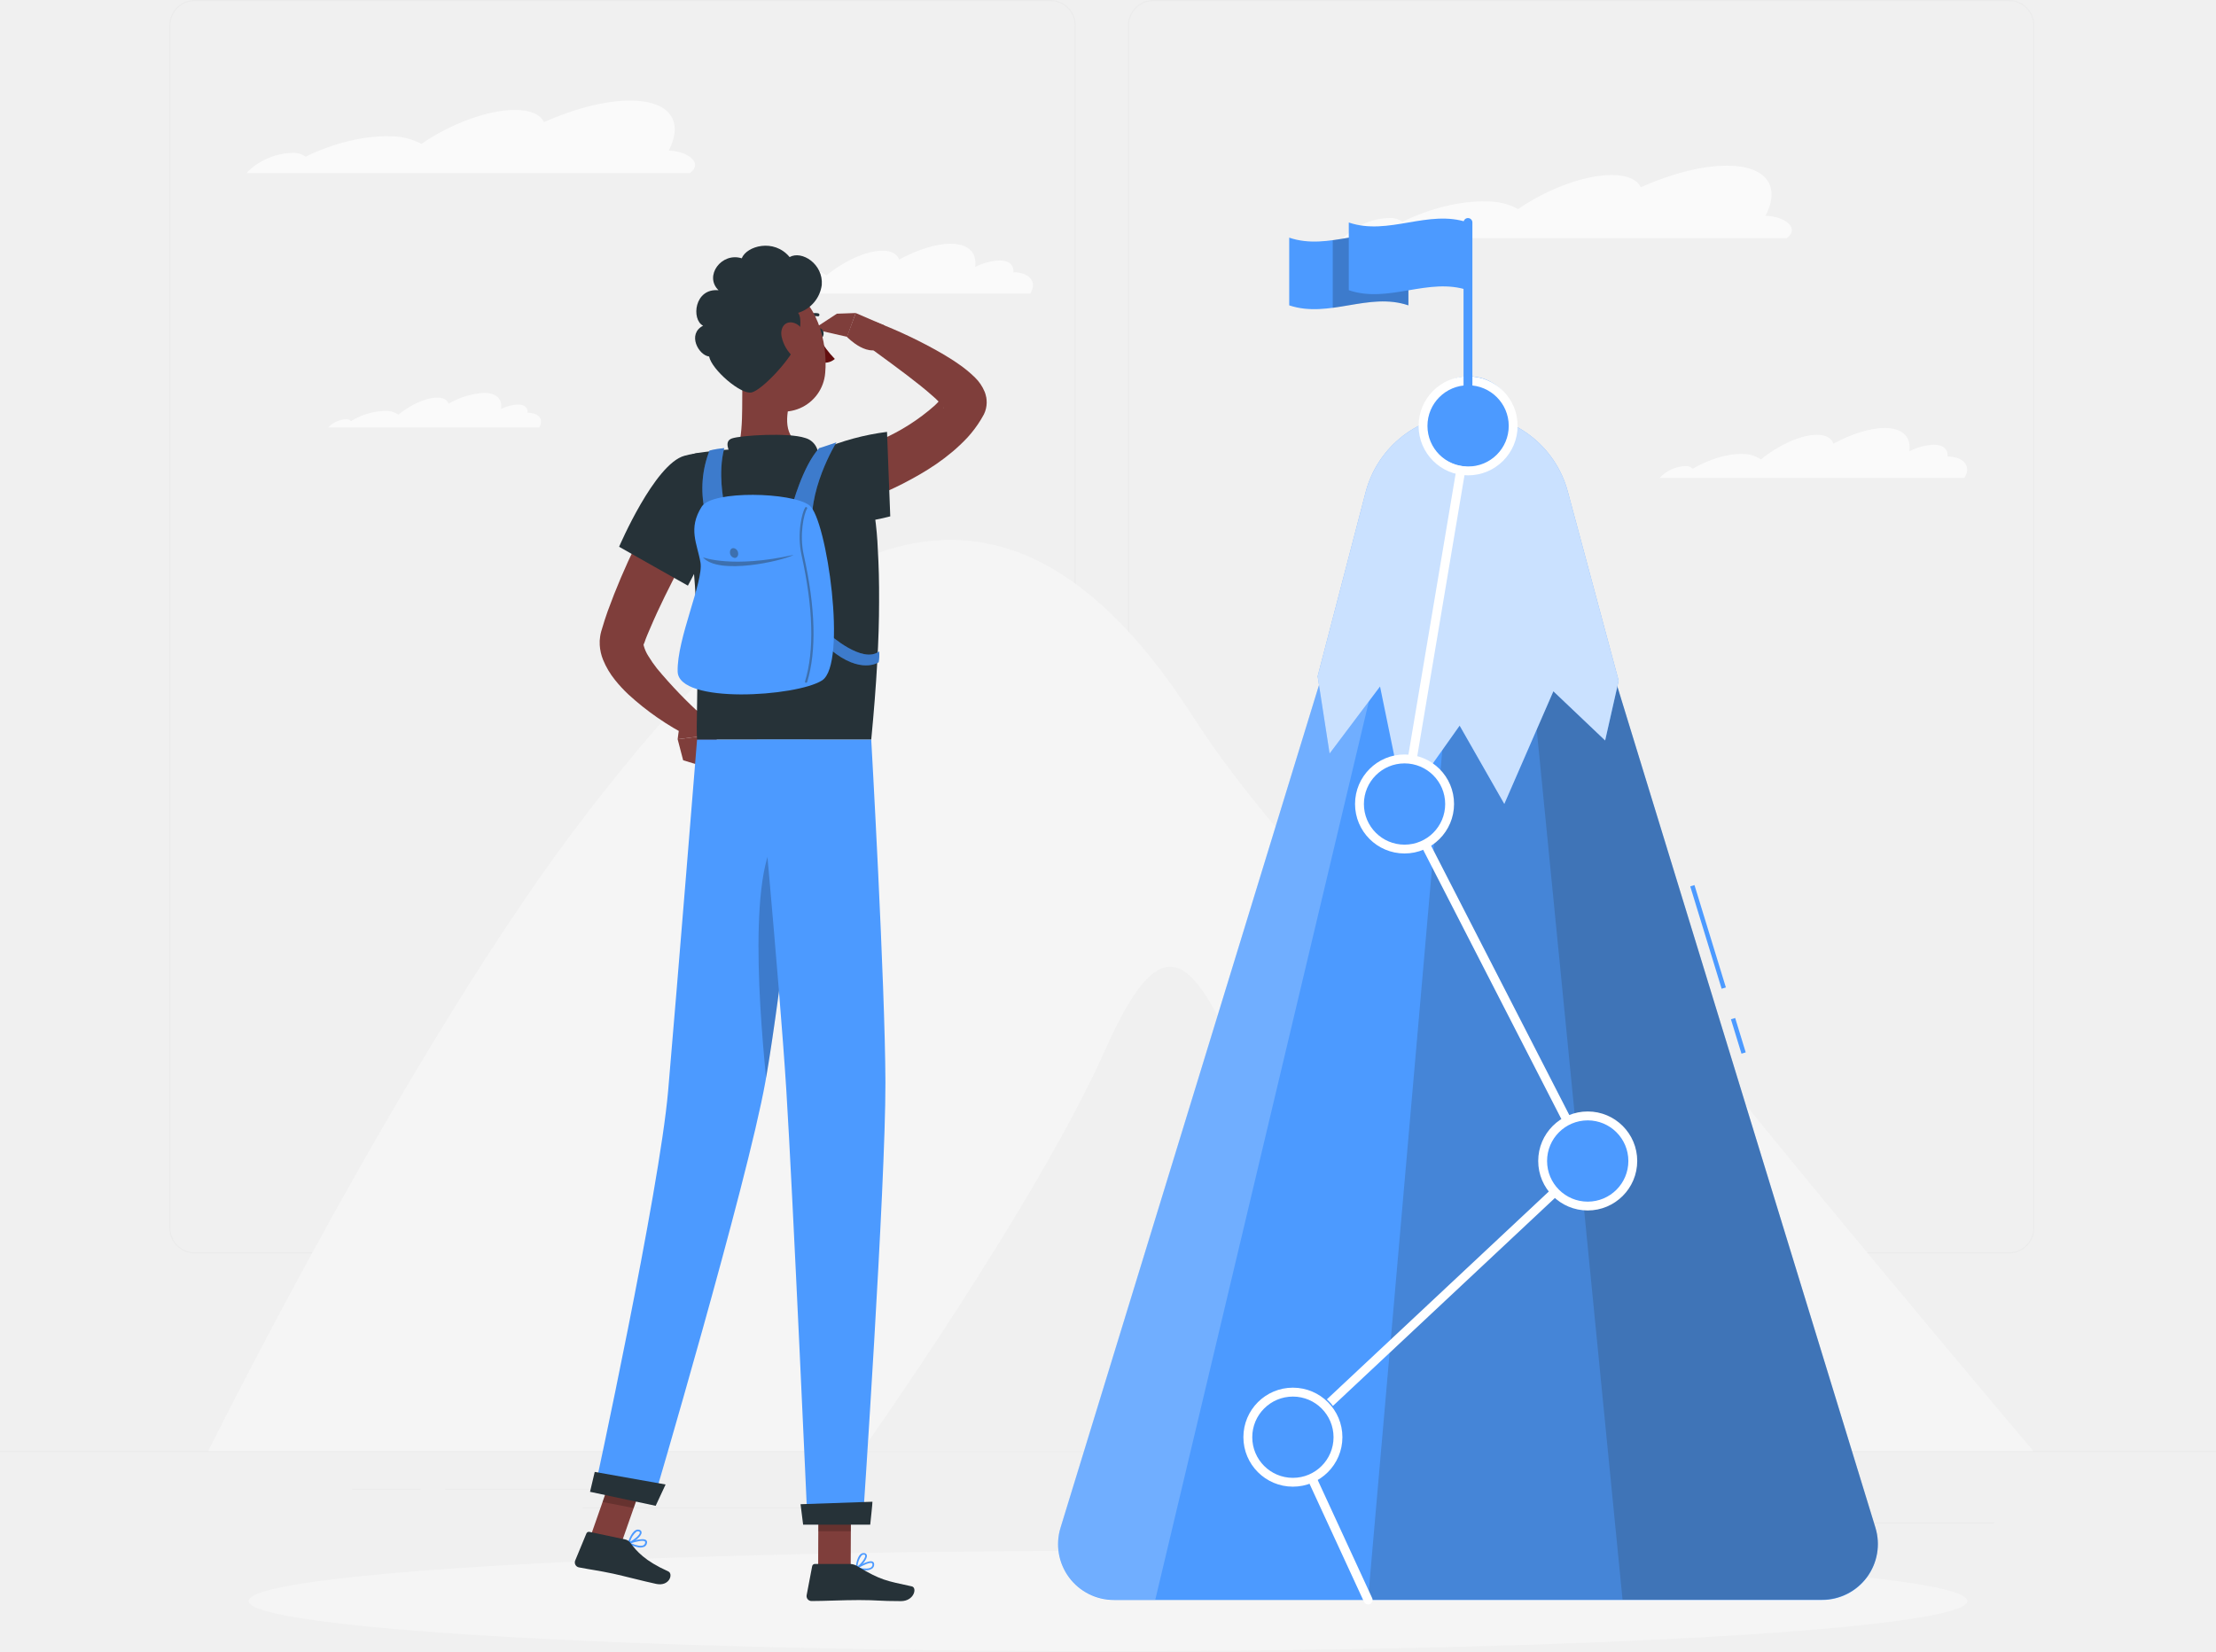
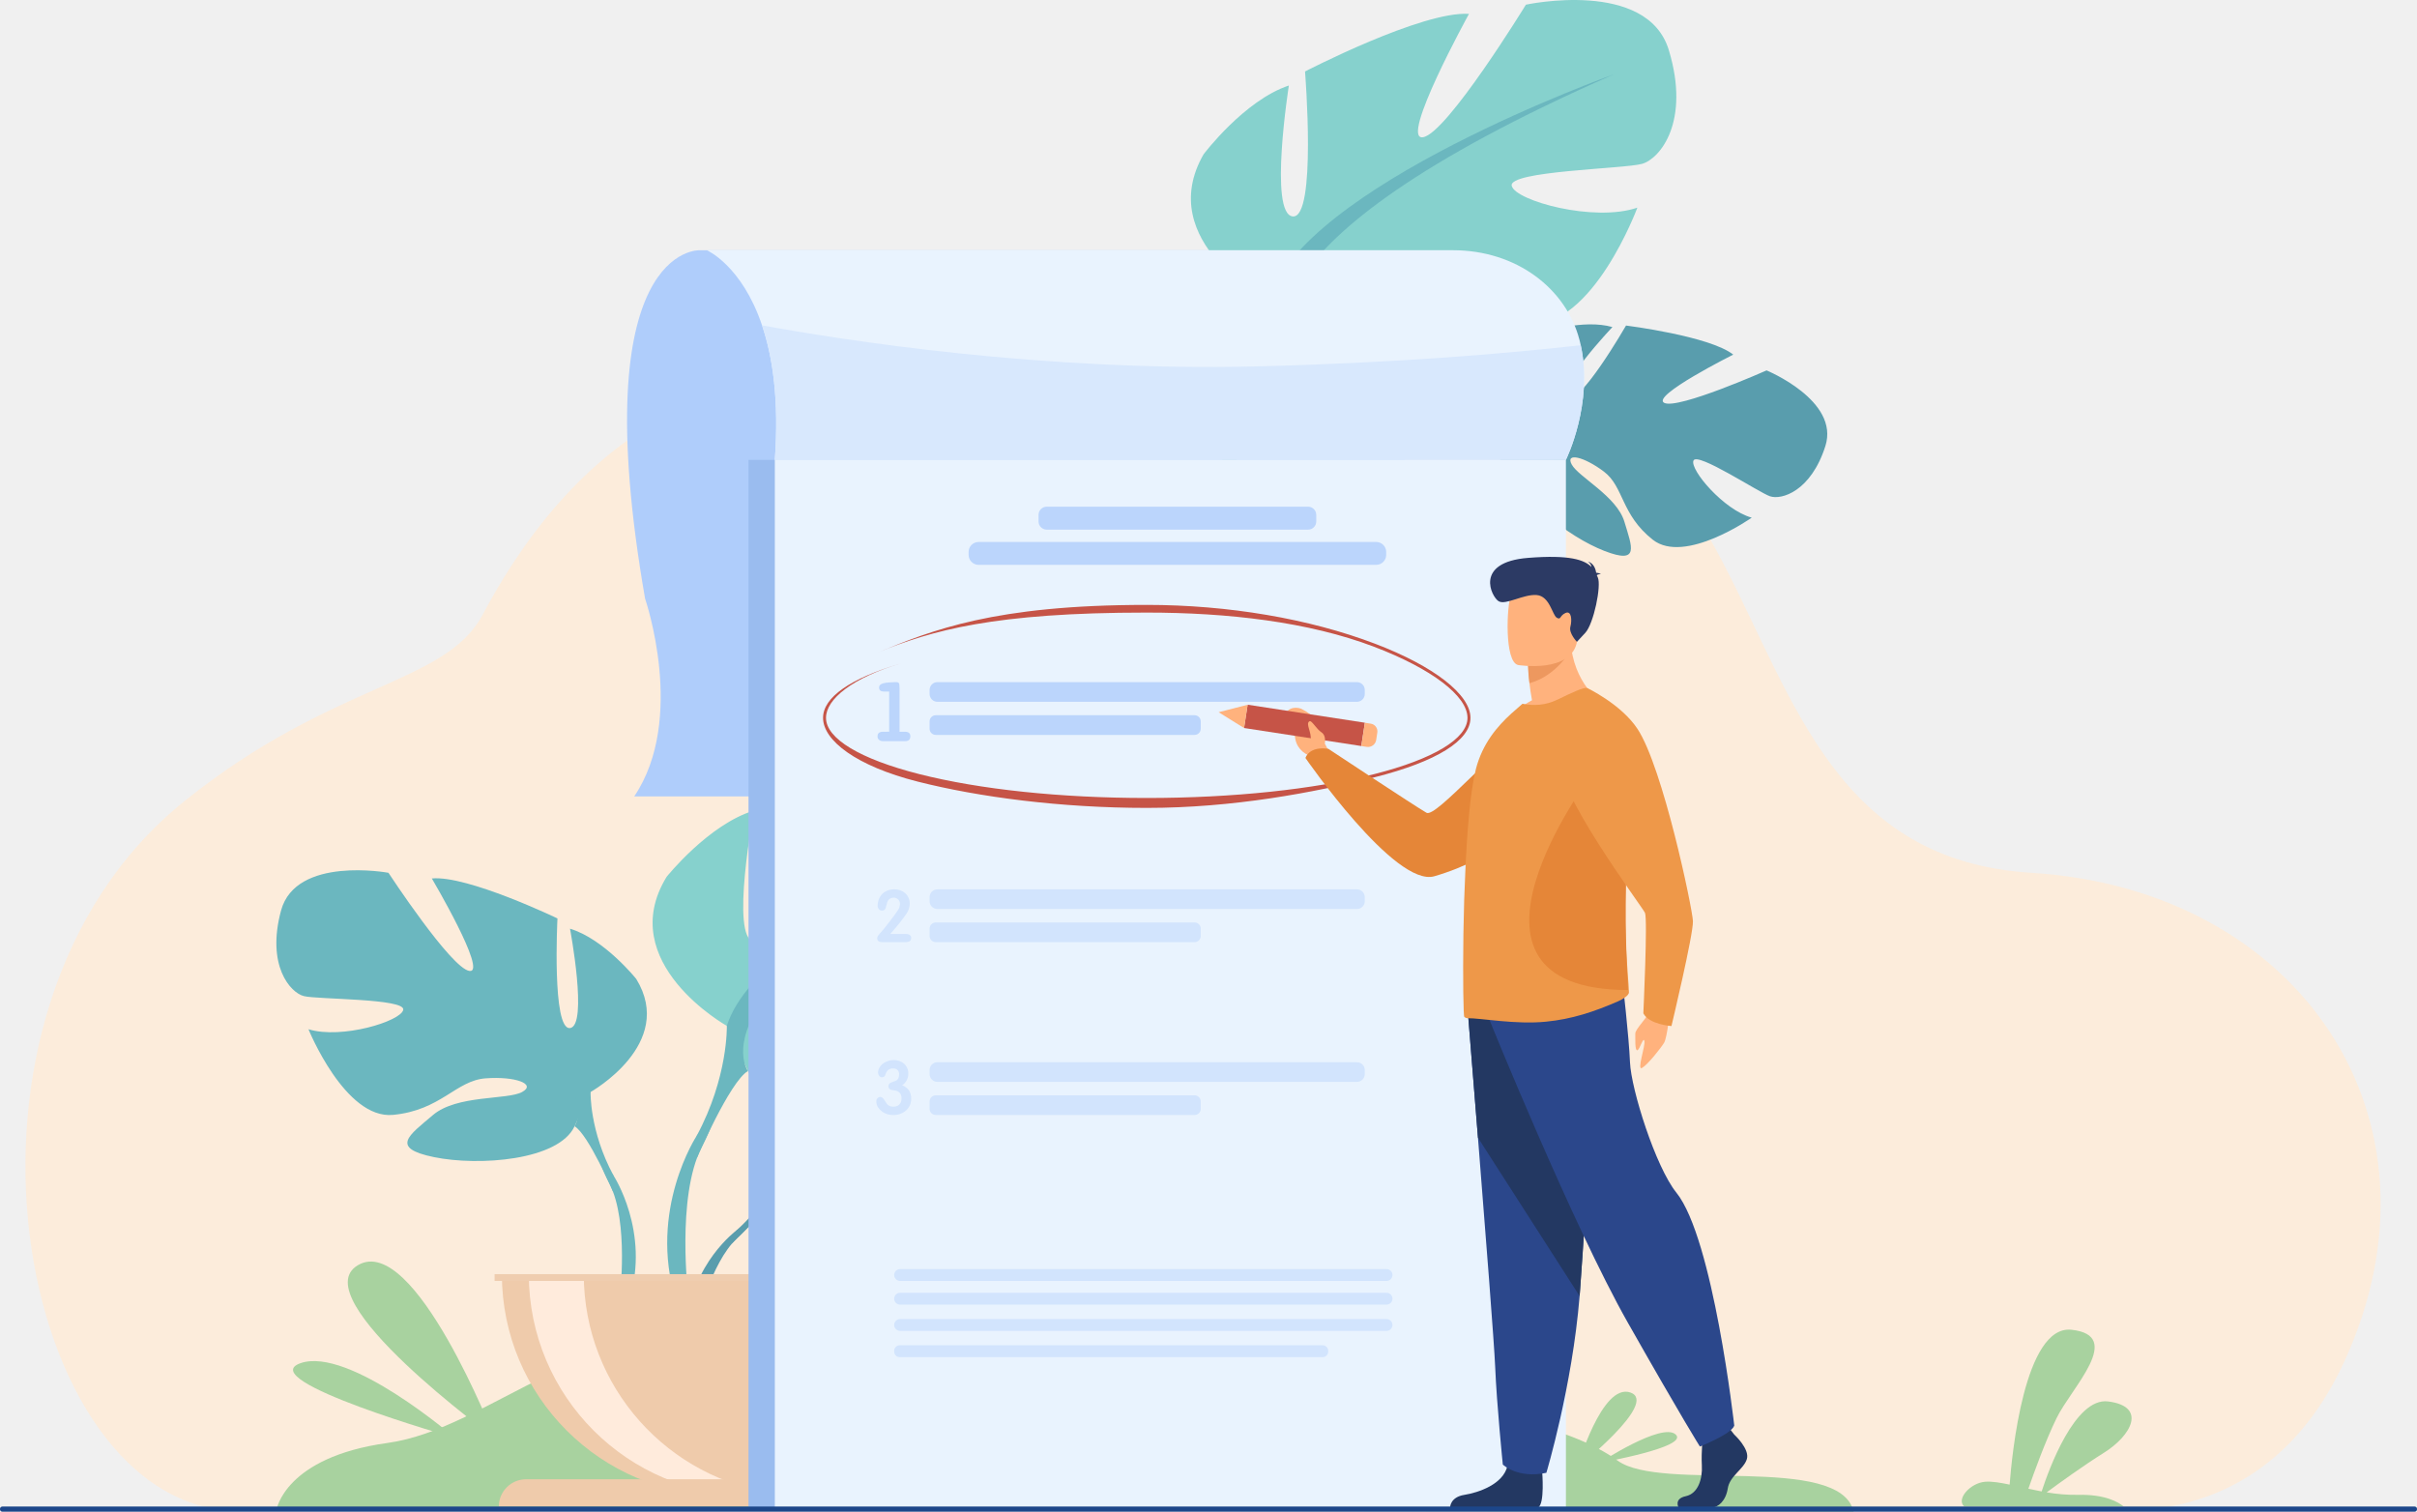
- <svg xmlns="http://www.w3.org/2000/svg" viewBox="0 0 500 372.61">
+ <svg xmlns="http://www.w3.org/2000/svg" viewBox="0 0 2363.47 1478.28">
  <defs>
-     <style>.cls-1{fill:#ebebeb;}.cls-2{fill:#f5f5f5;}.cls-3{fill:#f0f0f0;}.cls-4{fill:#fafafa;}.cls-5{fill:#4c9aff;}.cls-12,.cls-13,.cls-6{fill:#263238;}.cls-10,.cls-14,.cls-6,.cls-7{opacity:0.2;}.cls-7,.cls-8,.cls-9{fill:#fff;}.cls-8{opacity:0.7;}.cls-11{fill:#7f3e3b;}.cls-13{opacity:0.4;}.cls-15{fill:#630f0f;}</style>
+     <style>.cls-1{fill:#fcecdb;}.cls-2{fill:#a8d29f;}.cls-3{fill:#afcdfb;}.cls-4{fill:#599dad;}.cls-5{fill:#6bb7bf;}.cls-6{fill:#86d1cd;}.cls-7{fill:#efcbab;}.cls-8{fill:#ffebdc;}.cls-9{fill:#efcdaf;}.cls-10{fill:#9abcef;}.cls-11{fill:#e9f3fe;}.cls-12{fill:#d8e8fd;}.cls-13{fill:#bbd5fc;}.cls-14{fill:#d2e4fd;}.cls-15{fill:#c65447;}.cls-16{fill:#ffb27d;}.cls-17{fill:#e58638;}.cls-18{fill:#233862;}.cls-19{fill:#2b478b;}.cls-20{fill:#ee9849;}.cls-21{fill:#ed985f;}.cls-22{fill:#2c3a64;}.cls-23{fill:#1c468a;}</style>
  </defs>
  <g id="Layer_2" data-name="Layer 2">
-     <g id="Character">
-       <rect class="cls-1" y="327.45" width="500" height="0.25" />
-       <rect class="cls-1" x="396.83" y="343.54" width="53.07" height="0.25" />
-       <rect class="cls-1" x="272.56" y="340.41" width="58.66" height="0.25" />
-       <rect class="cls-1" x="380.2" y="338.96" width="19.19" height="0.25" />
-       <rect class="cls-1" x="100.47" y="335.94" width="43.19" height="0.25" />
-       <rect class="cls-1" x="79.46" y="335.94" width="15.44" height="0.25" />
-       <rect class="cls-1" x="131.47" y="340.16" width="54.2" height="0.25" />
-       <path class="cls-1" d="M237,282.85H43.92a5.71,5.71,0,0,1-5.71-5.71V5.71A5.71,5.71,0,0,1,43.92,0H237a5.71,5.71,0,0,1,5.71,5.71V277.14A5.71,5.71,0,0,1,237,282.85ZM43.92.25a5.47,5.47,0,0,0-5.46,5.46V277.14a5.47,5.47,0,0,0,5.46,5.46H237a5.47,5.47,0,0,0,5.46-5.46V5.71A5.47,5.47,0,0,0,237,.25Z" />
-       <path class="cls-1" d="M453.31,282.85H260.21a5.72,5.72,0,0,1-5.71-5.71V5.71A5.72,5.72,0,0,1,260.21,0h193.1A5.71,5.71,0,0,1,459,5.71V277.14A5.71,5.71,0,0,1,453.31,282.85ZM260.21.25a5.47,5.47,0,0,0-5.46,5.46V277.14a5.47,5.47,0,0,0,5.46,5.46h193.1a5.47,5.47,0,0,0,5.46-5.46V5.71A5.47,5.47,0,0,0,453.31.25Z" />
-       <path class="cls-2" d="M372.78,222.82c-25.58-33.16-37.42-65.66-68.52-17.83-14-14.78-26.29-29.57-35.25-43.52-48.45-75.47-97.16-29-136.72,22.26S47,327.44,47,327.44H458.77S398.51,256.19,372.78,222.82Z" />
-       <path class="cls-3" d="M285,249.46c-13.25-24.86-19.34-49.26-35.58-12.66-15.44,34.8-55,90.64-55,90.64H329.26S298.23,274.33,285,249.46Z" />
-       <path class="cls-4" d="M66.17,34.5a4.43,4.43,0,0,1,2.78.86c6.11-3,13.2-4.8,19.13-4.6a14.66,14.66,0,0,1,7,1.71c6.51-4.48,14.9-7.66,21.08-7.66,3.51,0,5.74,1,6.58,2.75,6.74-3,13.71-4.86,19.4-4.86,9.06,0,12.18,4.69,8.74,11.29,4.27.12,7.87,2.73,4.8,5.07H55.64c.12-.15.24-.29.38-.44A15,15,0,0,1,66.17,34.5Z" />
-       <path class="cls-4" d="M169.52,63.62a2.13,2.13,0,0,1,1.59.62c3.7-2.16,7.92-3.49,11.37-3.34a6.94,6.94,0,0,1,4,1.24h0c4-3.26,9-5.57,12.66-5.57,2,0,3.31.75,3.72,2C207,56.37,211.13,55,214.46,55c4.12,0,6,2.07,5.57,5.25a13.4,13.4,0,0,1,5.47-1.47c2.2,0,3.27,1,3.16,2.68a5.63,5.63,0,0,1,.58,0c3.36.27,4.74,2.39,3.21,4.81H163.64A8.46,8.46,0,0,1,169.52,63.62Z" />
-       <path class="cls-4" d="M78.13,94.6a1.44,1.44,0,0,1,1.09.43,15.27,15.27,0,0,1,7.87-2.31,4.72,4.72,0,0,1,2.79.86h0c2.76-2.26,6.25-3.85,8.75-3.85,1.43,0,2.29.51,2.58,1.38a18,18,0,0,1,8-2.45c2.85,0,4.16,1.43,3.86,3.63a9.25,9.25,0,0,1,3.78-1c1.52,0,2.26.72,2.18,1.86a2.68,2.68,0,0,1,.4,0c2.33.18,3.27,1.65,2.22,3.32H74.06A5.87,5.87,0,0,1,78.13,94.6Z" />
-       <circle class="cls-3" cx="398.81" cy="50.21" r="34.89" />
-       <path class="cls-4" d="M313.65,49.2a4.37,4.37,0,0,1,2.78.85c6.11-3,13.2-4.8,19.12-4.59a14.67,14.67,0,0,1,7,1.71c6.5-4.49,14.9-7.67,21.08-7.67,3.51,0,5.74,1,6.58,2.75,6.74-3,13.71-4.86,19.4-4.86,9.06,0,12.18,4.7,8.74,11.3,4.27.12,7.87,2.72,4.8,5.06H303.12c.12-.14.24-.29.38-.44A14.89,14.89,0,0,1,313.65,49.2Z" />
-       <path class="cls-4" d="M380.33,105.17a2.1,2.1,0,0,1,1.59.62c3.71-2.16,7.93-3.49,11.38-3.34a6.82,6.82,0,0,1,4,1.25h0c4-3.26,9-5.58,12.65-5.58,2.06,0,3.32.75,3.73,2,4.07-2.19,8.23-3.54,11.55-3.54,4.12,0,6,2.07,5.58,5.25a13.52,13.52,0,0,1,5.47-1.47c2.2,0,3.27,1,3.16,2.68a5.44,5.44,0,0,1,.57,0c3.37.27,4.74,2.39,3.22,4.81H374.46A8.5,8.5,0,0,1,380.33,105.17Z" />
-       <ellipse id="_Path_" data-name="&lt;Path&gt;" class="cls-2" cx="250" cy="361.29" rx="193.89" ry="11.32" />
-       <rect class="cls-5" x="391.73" y="229.67" width="1" height="8.12" transform="translate(-51.3 125.3) rotate(-17.05)" />
-       <rect class="cls-5" x="384.89" y="199.34" width="1" height="24.16" transform="translate(-45.05 122.3) rotate(-17.05)" />
-       <path class="cls-5" d="M349,103H313.43L239.28,344.78a12.6,12.6,0,0,0,12.05,16.28H411.11a12.6,12.6,0,0,0,12.05-16.28Z" />
-       <path class="cls-6" d="M349,103H331.22l-22.55,258H411.11a12.6,12.6,0,0,0,12.05-16.28Z" />
-       <path class="cls-6" d="M349,103h-8.35l25.45,258h45a12.6,12.6,0,0,0,12.05-16.28Z" />
-       <path class="cls-7" d="M313.43,103H322l-61.33,258h-9.34a12.6,12.6,0,0,1-12.05-16.28Z" />
-       <path class="cls-5" d="M330.94,93.44h0a23.6,23.6,0,0,1,22.8,17.47l11.48,42.69-3.05,13.5L350.49,156l-11.07,25.42-10.08-17.67-12.52,17.67-5.44-26.5L300,170.05l-2.7-17.45,10.82-41.51A23.6,23.6,0,0,1,330.94,93.44Z" />
-       <path class="cls-8" d="M330.94,93.44h0a23.6,23.6,0,0,1,22.8,17.47l11.48,42.69-3.05,13.5L350.49,156l-11.07,25.42-10.08-17.67-12.52,17.67-5.44-26.5L300,170.05l-2.7-17.45,10.82-41.51A23.6,23.6,0,0,1,330.94,93.44Z" />
-       <path class="cls-9" d="M308.67,362.06a1,1,0,0,1-.91-.58l-16.95-36.74a1,1,0,0,1,.23-1.14l66-61.82-41-79.89a1,1,0,0,1-.1-.62l14.34-85.33a1,1,0,0,1,2,.33l-14.29,85,41.18,80.27a1,1,0,0,1-.2,1.18l-66,61.84,16.64,36.09a1,1,0,0,1-.48,1.32A.91.91,0,0,1,308.67,362.06Z" />
-       <circle class="cls-5" cx="358.24" cy="261.99" r="10.17" transform="translate(20.95 550.46) rotate(-76.72)" />
-       <path class="cls-9" d="M358.24,273.16A11.17,11.17,0,1,1,369.41,262,11.18,11.18,0,0,1,358.24,273.16Zm0-20.33a9.17,9.17,0,1,0,9.17,9.16A9.17,9.17,0,0,0,358.24,252.83Z" />
-       <circle class="cls-5" cx="291.72" cy="324.33" r="10.17" transform="matrix(0.16, -0.99, 0.99, 0.16, -75.14, 560.33)" />
-       <path class="cls-9" d="M291.72,335.49a11.17,11.17,0,1,1,11.17-11.16A11.18,11.18,0,0,1,291.72,335.49Zm0-20.33a9.17,9.17,0,1,0,9.17,9.17A9.18,9.18,0,0,0,291.72,315.16Z" />
-       <circle class="cls-5" cx="316.91" cy="181.44" r="10.17" />
-       <path class="cls-9" d="M316.91,192.6a11.17,11.17,0,1,1,11.17-11.16A11.18,11.18,0,0,1,316.91,192.6Zm0-20.33a9.17,9.17,0,1,0,9.17,9.17A9.18,9.18,0,0,0,316.91,172.27Z" />
-       <circle class="cls-5" cx="331.25" cy="96.1" r="10.17" transform="matrix(0.16, -0.99, 0.99, 0.16, 183.33, 407.68)" />
-       <path class="cls-9" d="M331.25,107.27A11.17,11.17,0,1,1,342.42,96.1,11.18,11.18,0,0,1,331.25,107.27Zm0-20.33a9.17,9.17,0,1,0,9.17,9.16A9.18,9.18,0,0,0,331.25,86.94Z" />
-       <path class="cls-5" d="M331.22,96.16a1,1,0,0,1-1-1V50.21a1,1,0,1,1,2,0V95.16A1,1,0,0,1,331.22,96.16Z" />
-       <path class="cls-5" d="M290.89,68.91c9,3,17.92-3.06,26.89,0V53.63c-9-3.05-17.93,3.06-26.89,0Z" />
-       <path class="cls-10" d="M300.71,54.2V69.47c5.69-.75,11.38-2.5,17.07-.56V53.63C312.09,51.69,306.4,53.44,300.71,54.2Z" />
-       <path class="cls-5" d="M304.33,65.49c9,3.06,17.93-3,26.89,0V50.21c-9-3.05-17.92,3.06-26.89,0Z" />
-       <path class="cls-11" d="M158.72,160.68l3.11,5-8.93,1.14a41.24,41.24,0,0,1,.85-4.89,2.28,2.28,0,0,1,2.71-1.74Z" />
-       <polygon class="cls-11" points="161.09 173.7 154.14 171.56 152.9 166.82 161.83 165.68 161.09 173.7" />
-       <path class="cls-11" d="M184.77,104.69c1.06-.33,2.34-.78,3.52-1.18s2.4-.86,3.59-1.32c2.37-1,4.72-1.91,7-3a46,46,0,0,0,12-7.66,15.5,15.5,0,0,0,2-2.28l.2-.29c.05,0,.26-.51-.15.43a3.75,3.75,0,0,0-.2,1.67,2.54,2.54,0,0,0,0,.29l.05.21a1.18,1.18,0,0,0,.07.2l0,.11c.13.3.17.28.15.23a4.13,4.13,0,0,0-.24-.37,17.45,17.45,0,0,0-2.24-2.3c-.91-.8-1.87-1.63-2.87-2.42-4-3.2-8.41-6.35-12.68-9.49l2.6-4.87a105.41,105.41,0,0,1,15,7.14c1.22.73,2.45,1.46,3.67,2.33a27.48,27.48,0,0,1,3.76,3.08,9.6,9.6,0,0,1,2.16,3.19l.13.35.13.44c0,.15.07.28.11.45s.05.37.07.55a6.15,6.15,0,0,1-.32,2.66,6,6,0,0,1-.64,1.3l-.33.57a26.1,26.1,0,0,1-3,4c-4.42,4.72-9.48,7.79-14.58,10.43a84.75,84.75,0,0,1-7.82,3.48c-1.32.52-2.65,1-4,1.47s-2.64.87-4.16,1.29Z" />
-       <polygon class="cls-11" points="188.83 70.79 183.51 74.27 191.13 76.01 193.08 70.64 188.83 70.79" />
-       <path class="cls-11" d="M199.61,73.46l-6.53-2.82-2,5.37s5.19,5.44,8.48,1.81Z" />
-       <path class="cls-11" d="M160.73,114.24c-2.46,4.45-4.95,9.06-7.32,13.62s-4.7,9.17-6.64,13.75c-.5,1.15-1,2.28-1.37,3.41l-.15.37a.33.33,0,0,0,0-.1c0-.07,0-.09,0-.08a.83.83,0,0,0,0,.51,8.23,8.23,0,0,0,1.07,2.38,27.14,27.14,0,0,0,1.92,2.76,103.38,103.38,0,0,0,10.41,10.82l-3.08,4.57a61.54,61.54,0,0,1-13.71-9.47,31,31,0,0,1-3.09-3.33,18.21,18.21,0,0,1-2.69-4.54,10.6,10.6,0,0,1-.76-3.34,8.91,8.91,0,0,1,.1-2,7.84,7.84,0,0,1,.23-1.07l.17-.56c.4-1.37.83-2.72,1.29-4a152.66,152.66,0,0,1,6.38-15c2.38-4.84,4.85-9.52,7.61-14.21Z" />
-       <path class="cls-11" d="M167.74,82.21c-.65,6.75.31,13.3-1.2,19.17,0,0,1.68,5.45,11.66,5.45,11,0,5-5.45,5-5.45-6.05-1.43-6.06-5.88-5.18-10Z" />
-       <path class="cls-12" d="M165.17,103.25c-.85-1.72-1.8-3.7,0-4.32,2-.68,12.72-1.37,16.49-.1a4,4,0,0,1,2.85,4.78Z" />
-       <path class="cls-5" d="M143.76,349.12a9.12,9.12,0,0,1-2-.72.18.18,0,0,1-.1-.18.18.18,0,0,1,.12-.17c.33-.12,3.19-1.13,4-.5a.6.6,0,0,1,.21.59,1.13,1.13,0,0,1-.59.9A2.38,2.38,0,0,1,143.76,349.12Zm-1.4-.87c1.28.56,2.31.73,2.82.46a.76.76,0,0,0,.39-.62.22.22,0,0,0-.07-.25C145.1,347.51,143.52,347.88,142.36,348.25Z" />
-       <path class="cls-5" d="M141.81,348.42a.21.21,0,0,1-.1-.06.17.17,0,0,1-.05-.18c0-.1.7-2.32,1.77-2.87a1.06,1.06,0,0,1,.85-.08h0a.61.61,0,0,1,.48.62c0,.91-1.95,2.29-2.86,2.56Zm2.26-2.85a.68.68,0,0,0-.46.07,4.55,4.55,0,0,0-1.45,2.27c.93-.45,2.21-1.53,2.22-2.07,0,0,0-.16-.23-.25h0Z" />
-       <path class="cls-5" d="M195.29,354.36a9.76,9.76,0,0,1-2.1-.29.19.19,0,0,1-.05-.35c.29-.18,2.88-1.77,3.77-1.31a.61.61,0,0,1,.32.53,1.13,1.13,0,0,1-.39,1A2.47,2.47,0,0,1,195.29,354.36Zm-1.55-.56c1.37.28,2.42.23,2.85-.14a.76.76,0,0,0,.26-.69.25.25,0,0,0-.12-.23C196.27,352.51,194.8,353.19,193.74,353.8Z" />
-       <path class="cls-5" d="M193.24,354.07a.23.23,0,0,1-.11,0,.18.18,0,0,1-.08-.17c0-.1.2-2.41,1.13-3.18a1.06,1.06,0,0,1,.81-.24h0a.62.62,0,0,1,.6.5c.17.89-1.43,2.65-2.26,3.1A.15.15,0,0,1,193.24,354.07Zm1.62-3.25a.7.7,0,0,0-.44.17,4.62,4.62,0,0,0-.95,2.51c.83-.62,1.85-1.95,1.75-2.48,0,0,0-.16-.28-.19h-.08Z" />
-       <polygon class="cls-11" points="184.6 353.78 191.94 353.78 192.02 336.77 184.67 336.77 184.6 353.78" />
-       <polygon class="cls-11" points="133.13 347.03 140.15 348.39 145.99 331.71 138.97 330.35 133.13 347.03" />
-       <path class="cls-12" d="M141.1,347.41,133,345.69a.6.6,0,0,0-.69.36l-2.54,6.14a1.13,1.13,0,0,0,.83,1.51c2.83.55,4.23.68,7.78,1.43,2.18.47,6.64,1.65,9.66,2.3s3.93-2.28,2.74-2.82c-5.33-2.4-7.12-4.53-8.61-6.51A1.83,1.83,0,0,0,141.1,347.41Z" />
-       <path class="cls-12" d="M191.86,352.93h-8a.62.62,0,0,0-.61.51L182,360a1.12,1.12,0,0,0,1.11,1.3c2.89,0,7.07-.22,10.71-.22,4.25,0,4.46.24,9.45.24,3,0,3.73-3.05,2.46-3.33-5.8-1.26-7-1.39-12.11-4.45A3.43,3.43,0,0,0,191.86,352.93Z" />
-       <path class="cls-12" d="M154.44,102.85c-6.76,1.84-14.75,20.54-14.75,20.54l15.52,8.77s3.63-6.62,7.21-14.82C166.17,108.75,165.72,99.77,154.44,102.85Z" />
-       <path class="cls-12" d="M198.35,135.86c0,8.2-.55,18.4-1.77,31.06h-39.3c-.48-5.71,1.87-32.35-3.72-59.27a4.52,4.52,0,0,1,3.76-5.42c2.38-.35,5.36-.71,8.29-.85a145.28,145.28,0,0,1,16.7,0,66.37,66.37,0,0,1,6.86,1,8.61,8.61,0,0,1,6.66,6.11,75.73,75.73,0,0,1,2.24,15.63C198.27,127.5,198.38,131.38,198.35,135.86Z" />
-       <path class="cls-12" d="M180.68,117c6.12,3.38,20.19-.48,20.19-.48l-.73-19.06a55.93,55.93,0,0,0-14.82,4C175.74,105.4,173.78,113.22,180.68,117Z" />
-       <path class="cls-5" d="M188.72,99.83s-2.84,1-3.89,1.3c-3.77,4.14-6.12,13.14-6.12,13.14l4.8,6.33C181.69,111.21,188.72,99.83,188.72,99.83Z" />
-       <path class="cls-10" d="M188.72,99.83s-2.84,1-3.89,1.3c-3.77,4.14-6.12,13.14-6.12,13.14l4.8,6.33C181.69,111.21,188.72,99.83,188.72,99.83Z" />
-       <path class="cls-5" d="M198.36,147c-3.75,2.89-11.2-3.83-11.2-3.83l.22,3.41c6.83,5.71,10.87,2.87,10.87,2.87A8.62,8.62,0,0,0,198.36,147Z" />
-       <path class="cls-10" d="M198.36,147c-3.75,2.89-11.2-3.83-11.2-3.83l.22,3.41c6.83,5.71,10.87,2.87,10.87,2.87A8.62,8.62,0,0,0,198.36,147Z" />
-       <path class="cls-5" d="M163.42,101.13a20.79,20.79,0,0,0-3.33.54A23.49,23.49,0,0,0,159,115.19l4.32-1.93S161.92,106.72,163.42,101.13Z" />
-       <path class="cls-10" d="M163.42,101.13a20.79,20.79,0,0,0-3.33.54A23.49,23.49,0,0,0,159,115.19l4.32-1.93S161.92,106.72,163.42,101.13Z" />
-       <path class="cls-5" d="M158.35,114.3c2.35-3.67,20.39-3.26,24.29-.25s8.61,35.83,2.84,39.5-32.39,5.41-32.58-2,5.87-20.32,5.15-24.59S155.16,119.3,158.35,114.3Z" />
-       <path class="cls-13" d="M158.6,125.76s6.58,2.56,20.5-.55C176.39,126.63,162.09,129.86,158.6,125.76Z" />
-       <path class="cls-13" d="M166.55,124.8c.08.61-.26,1.11-.77,1.11a1.23,1.23,0,0,1-1.07-1.11c-.08-.62.26-1.11.76-1.11A1.22,1.22,0,0,1,166.55,124.8Z" />
-       <path class="cls-13" d="M181.88,154.08l-.07,0a.24.24,0,0,1-.17-.31c2.12-6.95,1.86-16.53-.78-28.48-1.1-5,.15-9.76.81-10.75a.25.25,0,0,1,.35-.07.26.26,0,0,1,.07.35c-.68,1-1.76,5.78-.75,10.36,2.67,12,2.93,21.7.78,28.74A.26.26,0,0,1,181.88,154.08Z" />
-       <g class="cls-14">
-         <polygon points="192.02 336.78 191.98 345.55 184.63 345.55 184.67 336.78 192.02 336.78" />
-         <polygon points="138.97 330.35 145.99 331.71 142.97 340.31 135.95 338.95 138.97 330.35" />
-       </g>
-       <path class="cls-5" d="M182.64,166.92s-6.17,56.14-9.94,77.17c-4.12,23-25.47,95.33-25.47,95.33l-13.16-2.8s14.7-67.64,16.68-90.44c2.14-24.75,6.53-79.26,6.53-79.26Z" />
-       <path class="cls-12" d="M150.18,335s-2.24,4.81-2.24,4.81l-14.81-3.16,1.06-4.49Z" />
-       <path class="cls-10" d="M178.14,186.92c-9.56,1.89-7.16,37.84-5.28,56.33,2.27-13.07,5.37-38.22,7.46-56.07A3.33,3.33,0,0,0,178.14,186.92Z" />
-       <path class="cls-5" d="M196.58,166.92s3.13,54.92,3.2,77.33c.06,23.3-5.13,99.6-5.13,99.6H182.21s-3.35-74.94-4.79-97.82c-1.57-24.95-6.67-79.11-6.67-79.11Z" />
-       <path class="cls-12" d="M196.85,338.89c.06,0-.5,5.17-.5,5.17H181.21l-.58-4.61Z" />
-       <path class="cls-12" d="M184.42,75.21c.08.59.46,1,.85,1s.63-.55.55-1.13-.47-1-.85-1S184.34,74.62,184.42,75.21Z" />
-       <path class="cls-15" d="M184.83,76.25A22.15,22.15,0,0,0,188.36,81a3.36,3.36,0,0,1-2.75.81Z" />
-       <path class="cls-12" d="M184.66,71.38a.38.38,0,0,0,.22-.24.35.35,0,0,0-.25-.43,3.4,3.4,0,0,0-3,.86.35.35,0,1,0,.47.51,2.76,2.76,0,0,1,2.39-.7A.37.37,0,0,0,184.66,71.38Z" />
-       <path class="cls-11" d="M164.58,76c1.47,7.16,2,11.42,6.14,14.74a9.48,9.48,0,0,0,15.47-6.58c.64-6.64-1.87-17.24-9.36-19.39A9.59,9.59,0,0,0,164.58,76Z" />
-       <path class="cls-12" d="M180,77c-1.22,3.79-8,11-10.41,11.56s-9-5.14-9.59-8.11c-2.4-.28-5-5.07-1.36-6.95-2.7-1.37-2-8.51,3.49-8-3.34-3.21.67-8.66,5.23-7.21,1.09-2.78,7.25-4.56,10.8-.28,2.77-1.56,7.62,1.58,7.26,6.28a7.61,7.61,0,0,1-5.34,6.31C181.27,72.06,180,77,180,77Z" />
-       <path class="cls-11" d="M176.37,76.05a8.66,8.66,0,0,0,2.77,4.62c1.85,1.57,3.33.29,3.29-1.88,0-2-1.05-5.13-3.13-5.87S175.91,73.9,176.37,76.05Z" />
+     <g id="_Layer_" data-name="&lt;Layer&gt;">
+       <path class="cls-1" d="M2039.28,1473.18s169.74,40.24,253.3-142.13c108.4-236.6-43.75-461.36-306.21-477.54-378.54-23.35-168.75-627.71-766.09-463.73-168,46.11-533.28-191.92-748.34,211.39-36.57,68.58-145.88,65.21-291.53,182.21-256.91,206.38-164.43,692,52,694.19S2039.28,1473.18,2039.28,1473.18Z" />
+       <path class="cls-2" d="M270.3,1476.69s7.89-51.7,108.57-65.61,194.3-125.43,360.34-109.25S1043,1419.58,1232,1388.46s307.34,8.55,349.74,39.84,217.84-7.35,230.8,50Z" />
+       <path class="cls-3" d="M684.17,244.7s-113.64-5.56-53.36,340.77c0,0,40.56,117.56-10.64,193.33h753.6V244.7Z" />
+       <path class="cls-4" d="M761.57,1145.11s-52.65-61.42-3.25-100.43c0,0,36.08-21.85,65.51-20.08,0,0-41.69,69.92-28.2,76.87s40.84-81.25,40.84-81.25,82.11-8,108.53,4.74c0,0-70.2,57.44-55.42,60.86s90.61-53,90.61-53,76.43,13,72.36,59.63-30.41,61-42,59.78-79.28-27.09-80.75-17.6,39.28,40.47,67.82,41.92c0,0-53.89,59.43-89.7,42.28s-38.87-44.34-61.19-54.54-41.38-10.17-32.16.23,49.61,20.51,62.38,43.09,24.22,37.81-12.83,32.24-97.27-32.69-99.92-63.73Z" />
+       <path class="cls-4" d="M1015,1093.74s-207.58-8-253.42,51.37c0,0-10.14,30.37-41.34,58l-4.86,13.25s36-37.93,48.84-40.22C764.21,1176.16,744.08,1102.61,1015,1093.74Z" />
+       <path class="cls-4" d="M720.23,1203.13s-44.55,32.95-47.65,91.82l8.09.73s14.23-60.88,40-84.69S720.23,1203.13,720.23,1203.13Z" />
+       <path class="cls-5" d="M577.49,1067.87s83.75-46.9,44.67-110.55c0,0-31.27-39.09-64.77-49.14,0,0,17.87,94.92,0,97.15s-12.28-107.19-12.28-107.19-88.22-42.44-122.83-39.09c0,0,54.71,92.68,36.85,90.45s-79.29-96-79.29-96-90.45-16.75-105,36.85,8.93,80.4,22.33,83.75,99.38,2.23,97.15,13.4-60.3,29-92.68,19c0,0,35.73,88.22,82.63,83.75s61.42-33.5,90.45-35.73,50.25,5.58,35.73,13.4-63.65,2.56-87.1,22.49-42.43,32.22,1.12,41.16,121.71,3.35,137.35-30.15Z" />
+       <path class="cls-5" d="M316.19,907.07s234.5,75.93,261.3,160.8c0,0-1.12,38,22.33,81.51v16.75s-24.56-57-38-64.76C561.86,1101.37,614.34,1027.67,316.19,907.07Z" />
+       <path class="cls-5" d="M599.82,1149.38s36.17,54.92,15.55,121.77l-9.3-2.5s9-73.63-9.89-110.66S599.82,1149.38,599.82,1149.38Z" />
+       <path class="cls-6" d="M710.73,1003.19s-110.4-61.83-58.88-145.73c0,0,41.22-51.52,85.38-64.76,0,0-23.56,125.11,0,128.06s16.19-141.31,16.19-141.31,116.28-55.94,161.91-51.52c0,0-72.12,122.17-48.57,119.23S971.27,720.57,971.27,720.57s119.23-22.08,138.36,48.57-11.77,106-29.44,110.4-131,3-128.06,17.67,79.49,38.27,122.18,25c0,0-47.11,116.28-108.93,110.4s-81-44.16-119.23-47.11-66.24,7.36-47.1,17.67,83.9,3.37,114.81,29.65,55.94,42.47-1.47,54.25-160.45,4.41-181-39.74Z" />
+       <path class="cls-5" d="M1055.17,791.22s-309.11,100.1-344.44,212c0,0,1.47,50-29.44,107.45v22.08s32.38-75.07,50.05-85.37C731.34,1047.35,662.15,950.2,1055.17,791.22Z" />
+       <path class="cls-5" d="M681.29,1110.64S633.62,1183,660.8,1271.15l12.26-3.3s-11.9-97,13-145.87S681.29,1110.64,681.29,1110.64Z" />
+       <path class="cls-7" d="M707,1462.24c119.43,0,216.25-96.82,216.25-216.25H490.76C490.76,1365.42,587.58,1462.24,707,1462.24Z" />
+       <path class="cls-8" d="M760.22,1460.58a216.31,216.31,0,0,1-26.86,1.66c-119.43,0-216.25-96.83-216.25-216.26h53.73C570.84,1356.32,653.47,1447.35,760.22,1460.58Z" />
+       <path class="cls-7" d="M926.25,1473.24H487.77a26.69,26.69,0,0,1,26.68-26.68H899.57a26.69,26.69,0,0,1,26.68,26.68Z" />
+       <rect class="cls-9" x="483.65" y="1245.98" width="444.53" height="6.63" />
+       <path class="cls-4" d="M1489.53,423.75s-37.88-71.48,18.88-98.7c0,0,40-13.39,68.31-5.21,0,0-56,59.06-44.38,68.8s57.68-70.3,57.68-70.3,81.86,10.25,104.84,28.44c0,0-81.09,40.64-67.42,47.22s100-31.78,100-31.78,71.71,29.46,57.5,74-43.06,52.86-54.08,49.11-71.4-43.83-74.92-34.9,29.44,48.12,57,55.79c0,0-65.61,46.15-96.78,21.56S1588,476,1568.41,461.2s-38.14-19-31.43-6.84,43.91,30.9,51.4,55.73,15.33,42.2-19.59,28.63-87.73-53.24-83.49-84.1Z" />
+       <path class="cls-4" d="M1748.05,429.26s-200.77-53.37-258.52-5.51c0,0-16.56,27.4-53.06,47.52l-7.66,11.87s43.42-29.11,56.49-28.52C1485.3,454.62,1481.8,378.44,1748.05,429.26Z" />
+       <path class="cls-4" d="M1436.47,471.27s-50.7,22.37-66.65,79.13l7.74,2.48s27.24-56.27,57.56-73.85S1436.47,471.27,1436.47,471.27Z" />
+       <path class="cls-6" d="M1240.1,294.82s-112.19-58.51-63.19-143.91c0,0,39.66-52.72,83.4-67.28,0,0-19.81,125.77,3.82,128s12-141.73,12-141.73,114.57-59.37,160.32-56.32c0,0-68.46,124.27-45,120.63S1492.11,4.57,1492.11,4.57,1610.62-21,1631.86,49s-8.62,106.28-26.14,111.22-130.86,6.84-127.48,21.47,80.59,35.89,122.86,21.37c0,0-43.62,117.64-105.59,113.6s-82.24-41.73-120.58-43.54-66,9.33-46.55,19.06,84,.88,115.64,26.23,57.17,40.78.14,54.26-160.24,9.19-182.15-34.33Z" />
+       <path class="cls-5" d="M1578.07,72.7s-306,109.25-338,222.12c0,0,3,50-26.23,108.28l.66,22.07s30.13-76,47.48-86.82C1262,338.35,1190,243.3,1578.07,72.7Z" />
+       <path class="cls-5" d="M1213.87,403.1s-45.49,73.78-15.71,161l12.16-3.66s-14.79-96.66,8.69-146.19S1213.87,403.1,1213.87,403.1Z" />
+       <rect class="cls-10" x="731.95" y="449.69" width="786.78" height="1026.07" />
+       <rect class="cls-11" x="757.67" y="449.69" width="773.56" height="1026.07" />
+       <path class="cls-2" d="M2076.68,1473.25H1920.8c-8.35-7.09,5.78-23.18,20.55-24.26,6.41-.48,14.52.86,23.79,2.82,2.14-28.5,14.39-156.57,60.56-151.43,51.91,5.76,0,56.41-14.67,86.39-10.87,22.21-22.34,54-27.58,69.08,4.21.92,8.58,1.81,13,2.63,6.88-21.12,32.49-92.18,65-88,38.22,4.84,22.86,33.33-4.23,50.25-19.88,12.43-44.29,30.11-55.88,38.65a166.07,166.07,0,0,0,30.48,2.44C2058.59,1461.15,2071.63,1469,2076.68,1473.25Z" />
+       <path class="cls-11" d="M1531.24,449.68H757.67c4.28-58.5-2.17-101-12.5-131.52-19.84-58.74-54-73.47-54-73.47h729.54c62.27,0,110.55,37.51,123.69,87.3.49,1.87,1,3.74,1.34,5.6C1558.19,394.57,1531.75,448.64,1531.24,449.68Z" />
+       <path class="cls-12" d="M1531.24,449.68H757.67c4.28-58.5-2.17-101-12.5-131.52,79.06,14.47,274.85,45.32,484.43,40.12,135.58-3.36,242.72-12.43,316.11-20.69C1558.19,394.57,1531.75,448.64,1531.24,449.68Z" />
+       <rect class="cls-13" x="909" y="667.05" width="425.54" height="19.24" rx="7.66" />
+       <rect class="cls-13" x="909" y="699.42" width="265.16" height="19.24" rx="6.04" />
+       <path class="cls-13" d="M869.49,715.55V676.24H864.3c-3.14,0-4.71-1.3-4.71-3.93,0-1.88,1.23-3.22,3.69-4a27.25,27.25,0,0,1,6-.95q4.13-.32,6.64-.31c1.62,0,2.64.33,3.06,1s.63,2.32.63,5v42.53H885q5.19,0,5.19,4.48c0,3.14-1.73,4.72-5.19,4.72H863.44a5.94,5.94,0,0,1-3.81-1.22,4.12,4.12,0,0,1-1.54-3.42q0-4.56,5.27-4.56Z" />
+       <rect class="cls-14" x="909" y="869.69" width="425.54" height="19.24" rx="7.66" />
+       <rect class="cls-14" x="909" y="902.07" width="265.16" height="19.24" rx="6.04" />
+       <path class="cls-14" d="M891,917.39q0,3.92-5.49,3.92H862.7q-4.94,0-4.93-4a5,5,0,0,1,1.32-2.92q1.95-2.22,5.7-6.67,5.69-7.15,9.52-12.36,1.31-1.74,3.75-5.28a12.76,12.76,0,0,0,2-6,6.15,6.15,0,0,0-1.74-4.48,5.94,5.94,0,0,0-4.44-1.77,6.85,6.85,0,0,0-4.59,1.67,7.92,7.92,0,0,0-2.08,4.17c-.65,2.64-1.07,4.17-1.25,4.58a3.52,3.52,0,0,1-3.41,2.23A3.9,3.9,0,0,1,859.3,889a5.23,5.23,0,0,1-1.11-3.48,16.79,16.79,0,0,1,.76-4.93,14.83,14.83,0,0,1,5.91-8.2,17.17,17.17,0,0,1,9.79-2.71,15.16,15.16,0,0,1,10.56,3.83,13.38,13.38,0,0,1,4.38,10.3,17.9,17.9,0,0,1-3.13,9.6q-1.74,2.72-7.15,9.6-2.79,3.56-8.76,10.3h15Q891,913.32,891,917.39Z" />
+       <rect class="cls-14" x="909" y="1038.74" width="425.54" height="19.24" rx="7.66" />
+       <rect class="cls-14" x="909" y="1071.11" width="265.16" height="19.24" rx="6.04" />
+       <path class="cls-14" d="M891,1074.24a14.9,14.9,0,0,1-5.19,11.86,18.24,18.24,0,0,1-12.42,4.26,17.41,17.41,0,0,1-9.94-2.77q-6.54-4.41-6.54-10.58A4.43,4.43,0,0,1,858,1074a3.73,3.73,0,0,1,2.91-1.28q1.84,0,3.48,2.49c1.75,2.75,2.77,4.26,3.05,4.55a8,8,0,0,0,6,2.48q5,0,7.1-3.69a9.85,9.85,0,0,0,1-4.69q0-7-8.16-7.74-4.62-.42-4.62-3.91a3.72,3.72,0,0,1,2.68-3.62q5-1.85,5.08-1.91,2.68-1.79,2.68-6.18a5.57,5.57,0,0,0-1.56-4.16,5.72,5.72,0,0,0-4.17-1.52,7.66,7.66,0,0,0-5.1,1.56,10.34,10.34,0,0,0-2.62,4.61,3.23,3.23,0,0,1-3.25,2.49,3.36,3.36,0,0,1-2.8-1.49,5.4,5.4,0,0,1-1.09-3.27,9.15,9.15,0,0,1,1.2-4.4,13.6,13.6,0,0,1,6.11-5.75,17.88,17.88,0,0,1,8.24-1.92,14.36,14.36,0,0,1,10,3.66,12.41,12.41,0,0,1,4,9.62,13.17,13.17,0,0,1-6,11.36Q891,1064.72,891,1074.24Z" />
+       <path class="cls-13" d="M1023.55,495.49h255.55a8,8,0,0,1,8,8v6.45a8,8,0,0,1-8,8H1023.55a8,8,0,0,1-8-8v-6.45A8,8,0,0,1,1023.55,495.49Z" />
+       <path class="cls-13" d="M956.91,530h388.83a9.75,9.75,0,0,1,9.75,9.75v2.84a9.76,9.76,0,0,1-9.76,9.76H956.91a9.76,9.76,0,0,1-9.76-9.76v-2.84A9.75,9.75,0,0,1,956.91,530Z" />
+       <path class="cls-15" d="M1121.36,790.05c-84.27,0-164.24-10.58-223.86-25.69-60.23-15.27-92.67-40.23-92.67-62.37,0-20.06,26.44-38.51,76.46-53.36h0c-47.93,14.23-73.57,35.12-73.57,53.36,0,20.25,33.23,40.28,91.17,55,59.41,15.06,138.41,23.36,222.47,23.36S1284.41,772,1343.82,757c57.94-14.69,91.17-34.72,91.17-55,0-21.43-35-48.07-91.32-69.52-64.05-24.39-143-33.43-222.31-33.43C972.45,599,911.15,616.42,858,638.2h0c53.42-21.88,113.95-46.67,263.39-46.67,79.63,0,158.92,13.49,223.27,38,57.52,21.91,93.25,49.67,93.25,72.47,0,22.14-33.17,42.74-93.4,58C1284.86,775.12,1205.62,790.05,1121.36,790.05Z" />
+       <path class="cls-16" d="M1633.08,987.6s-2.77,27-5.81,32.08-16,21.41-21.53,24.61,3.37-21.49,2.24-26.29-4.54,8.76-7,9.08-1.8-11.89-1.89-16.34,11.84-15.41,16.05-24.88S1633.08,987.6,1633.08,987.6Z" />
+       <path class="cls-16" d="M1301.65,738.78l-6.2-11.69s3.07-20.85-23-34c0,0-9.54-3.88-14.93,3.9-5,7.17,9.46,5.88,8.68,18.15s5,19.46,13.16,23.46l6.7,7.76Z" />
+       <path class="cls-17" d="M1548.49,710.82s-22.43,110.09-145.87,146.06c-38.53,11.23-126.07-115.63-126.07-115.63s3.08-11.69,22.36-9c0,0,85.24,56.42,96,62.55,9.52,5.44,72.14-69.92,100.68-82.07S1548.49,710.82,1548.49,710.82Z" />
+       <rect class="cls-15" x="1264.07" y="651.38" width="23.06" height="115.97" transform="translate(380.81 1862.49) rotate(-81.27)" />
+       <polygon class="cls-16" points="1191.63 696.47 1216.53 711.95 1220.03 689.17 1191.63 696.47" />
+       <path class="cls-16" d="M1346.82,716.38l-1.1,7.2a8.12,8.12,0,0,1-9.26,6.79l-5.3-.81,3.5-22.79,5.77.89A7.64,7.64,0,0,1,1346.82,716.38Z" />
+       <path class="cls-18" d="M1695.86,1402.9s15.31,14,12.32,23.91-16.8,16.54-18.67,28.68-9.34,18.76-16.06,18.76h-32s-5-8.54,7-11.12,16.46-16.83,15.71-30.07,1.12-30.89,1.12-30.89l25.4-5.89Z" />
+       <path class="cls-18" d="M1508,1439.05s2.75,31.8-4,35.11l-86-.18s0-9.93,13.82-12.13,38.1-10.3,42.21-28.32S1508,1439.05,1508,1439.05Z" />
+       <path class="cls-19" d="M1435.36,989.79s4.53,55.75,9.87,122.76c7.25,91,16,202.85,16.83,224,1.49,36.78,7.47,95.62,7.47,95.62s14.19,14,42.58,8.09c0,0,25.3-84,32.52-172.86.12-1.46.23-2.93.34-4.39,6.72-90.47,17.18-281,17.18-281Z" />
+       <path class="cls-18" d="M1435.36,989.79s4.53,55.75,9.87,122.76l99.4,154.88c.12-1.46.23-2.93.34-4.39,6.72-90.47,17.18-281,17.18-281Z" />
+       <path class="cls-19" d="M1456.08,996.41s81.79,201.9,135.57,296.78,70.6,121.36,70.6,121.36,30.81-12.14,33.61-20.41c0,0-20.57-183.17-56.59-227.83-20.35-25.23-44.25-101-45.37-127.43s-7.29-78.88-7.29-78.88Z" />
+       <path class="cls-16" d="M1563.7,685.27s-55.35,26.7-87.25,16.79a75.16,75.16,0,0,1,21.6-17.28c-1.11-6.4-2-12-2.46-16.67a154.11,154.11,0,0,1-1.35-17l21.35-16.79,20.25-16.07C1534.24,663.4,1563.7,685.27,1563.7,685.27Z" />
+       <path class="cls-20" d="M1592.86,970.34c.12,3.38-7.12,7.25-10.31,8.7-23.68,10.39-45.77,17.64-70.8,20.06-29.58,3-64.55-3.63-76.57-3.38a5,5,0,0,1-3.32-1.33c-.86-.61-1.47-36.25-.86-81.08,0-1.81,0-3.62.13-5.44v-.6c.24-17.52.85-35.89,1.71-54.25,1.72-40.36,4.91-79.27,10.31-100.77,6.51-25.38,21.23-42.17,34.61-54.38l11-9.66c11,2.17,22.7,1.57,34.36-4.11,12.76-6.16,26.51-12.81,28.72-11.12,16.68,12.2,28,39.63,34,74.67a389.46,389.46,0,0,1,5,66.46c0,8.7-.25,17.64-.74,26.46-2.94,47.85,0,89.41,1.72,113.46C1592.37,961,1592.74,966.47,1592.86,970.34Z" />
+       <path class="cls-17" d="M1591.88,968.14c-193.8-.38-35.74-210.29-35.74-210.29l31.39-10.2a608.27,608.27,0,0,1,3.64,71c0,9.3-.18,18.85-.53,28.28C1588.51,898.05,1590.64,942.45,1591.88,968.14Z" />
+       <path class="cls-21" d="M1536.21,635.48s-14,25.5-40.62,32.63a154.11,154.11,0,0,1-1.35-17l21.35-16.79Z" />
+       <path class="cls-16" d="M1484.5,650.33s52.8,8.64,57.76-23.82,15.1-53.2-18.39-60.08-42,4.52-46.29,15S1470.9,647.25,1484.5,650.33Z" />
+       <path class="cls-22" d="M1561.45,562.54c.48-.55,1.58-1,4-1.13a10,10,0,0,0-4.59-1.29c-.52-3.42-2.34-9.48-8.23-11a7.38,7.38,0,0,1,3.58,5.33c-6.82-7-21.43-12.11-61.89-8.91-53.33,4.21-35.75,38.35-28.85,42.42s24.28-7.09,37.14-6.07,15.31,19.61,19.67,22.16,2.65-2,8.56-4.63,6.46,7.12,4.76,13.48,6.4,14.75,6.4,14.75l8.2-8.83c8.2-8.83,15.92-46.22,12.2-54.19Z" />
+       <path class="cls-20" d="M1551.85,672.71s33.41,15.82,49.42,40.14c24.85,37.72,53.64,175.19,54.17,187.92s-21,102.61-21,102.61-21.86-1.44-27.5-12.47c0,0,4.37-92.35,1.6-98.28s-91.12-123.87-81.18-149S1551.85,672.71,1551.85,672.71Z" />
+       <path class="cls-16" d="M1295.33,726.53s1.82-7.17-3.16-10.4-9.55-12-11.65-10.81c-4.35,2.46,2.38,10.12,1.15,19.66C1281.23,728.33,1289,737.09,1295.33,726.53Z" />
+       <path class="cls-2" d="M483.65,1406.06s-78.47-200.92-133.5-168.93S483.65,1406.06,483.65,1406.06Z" />
+       <path class="cls-2" d="M444.85,1406.06s-103.66-89.59-151-73S444.85,1406.06,444.85,1406.06Z" />
+       <path class="cls-2" d="M1542.43,1435s23.89-83.06,51.91-73.26S1542.43,1435,1542.43,1435Z" />
+       <path class="cls-2" d="M1564.23,1430.46s61-40,74.38-27.65S1564.23,1430.46,1564.23,1430.46Z" />
+       <path class="cls-14" d="M1355.84,1252.62H880.16a5.81,5.81,0,0,1-5.79-5.79h0a5.81,5.81,0,0,1,5.79-5.79h475.68a5.8,5.8,0,0,1,5.78,5.79h0A5.8,5.8,0,0,1,1355.84,1252.62Z" />
+       <path class="cls-14" d="M1355.84,1275.79H880.16a5.81,5.81,0,0,1-5.79-5.79h0a5.81,5.81,0,0,1,5.79-5.79h475.68a5.8,5.8,0,0,1,5.78,5.79h0A5.8,5.8,0,0,1,1355.84,1275.79Z" />
+       <path class="cls-14" d="M1355.84,1301.47H880.16a5.81,5.81,0,0,1-5.79-5.79h0a5.81,5.81,0,0,1,5.79-5.79h475.68a5.8,5.8,0,0,1,5.78,5.79h0A5.8,5.8,0,0,1,1355.84,1301.47Z" />
+       <rect class="cls-14" x="874.37" y="1315.56" width="424.42" height="11.58" rx="5.4" />
+       <rect class="cls-23" y="1473.25" width="2363.47" height="5.03" rx="2.3" />
    </g>
  </g>
</svg>
